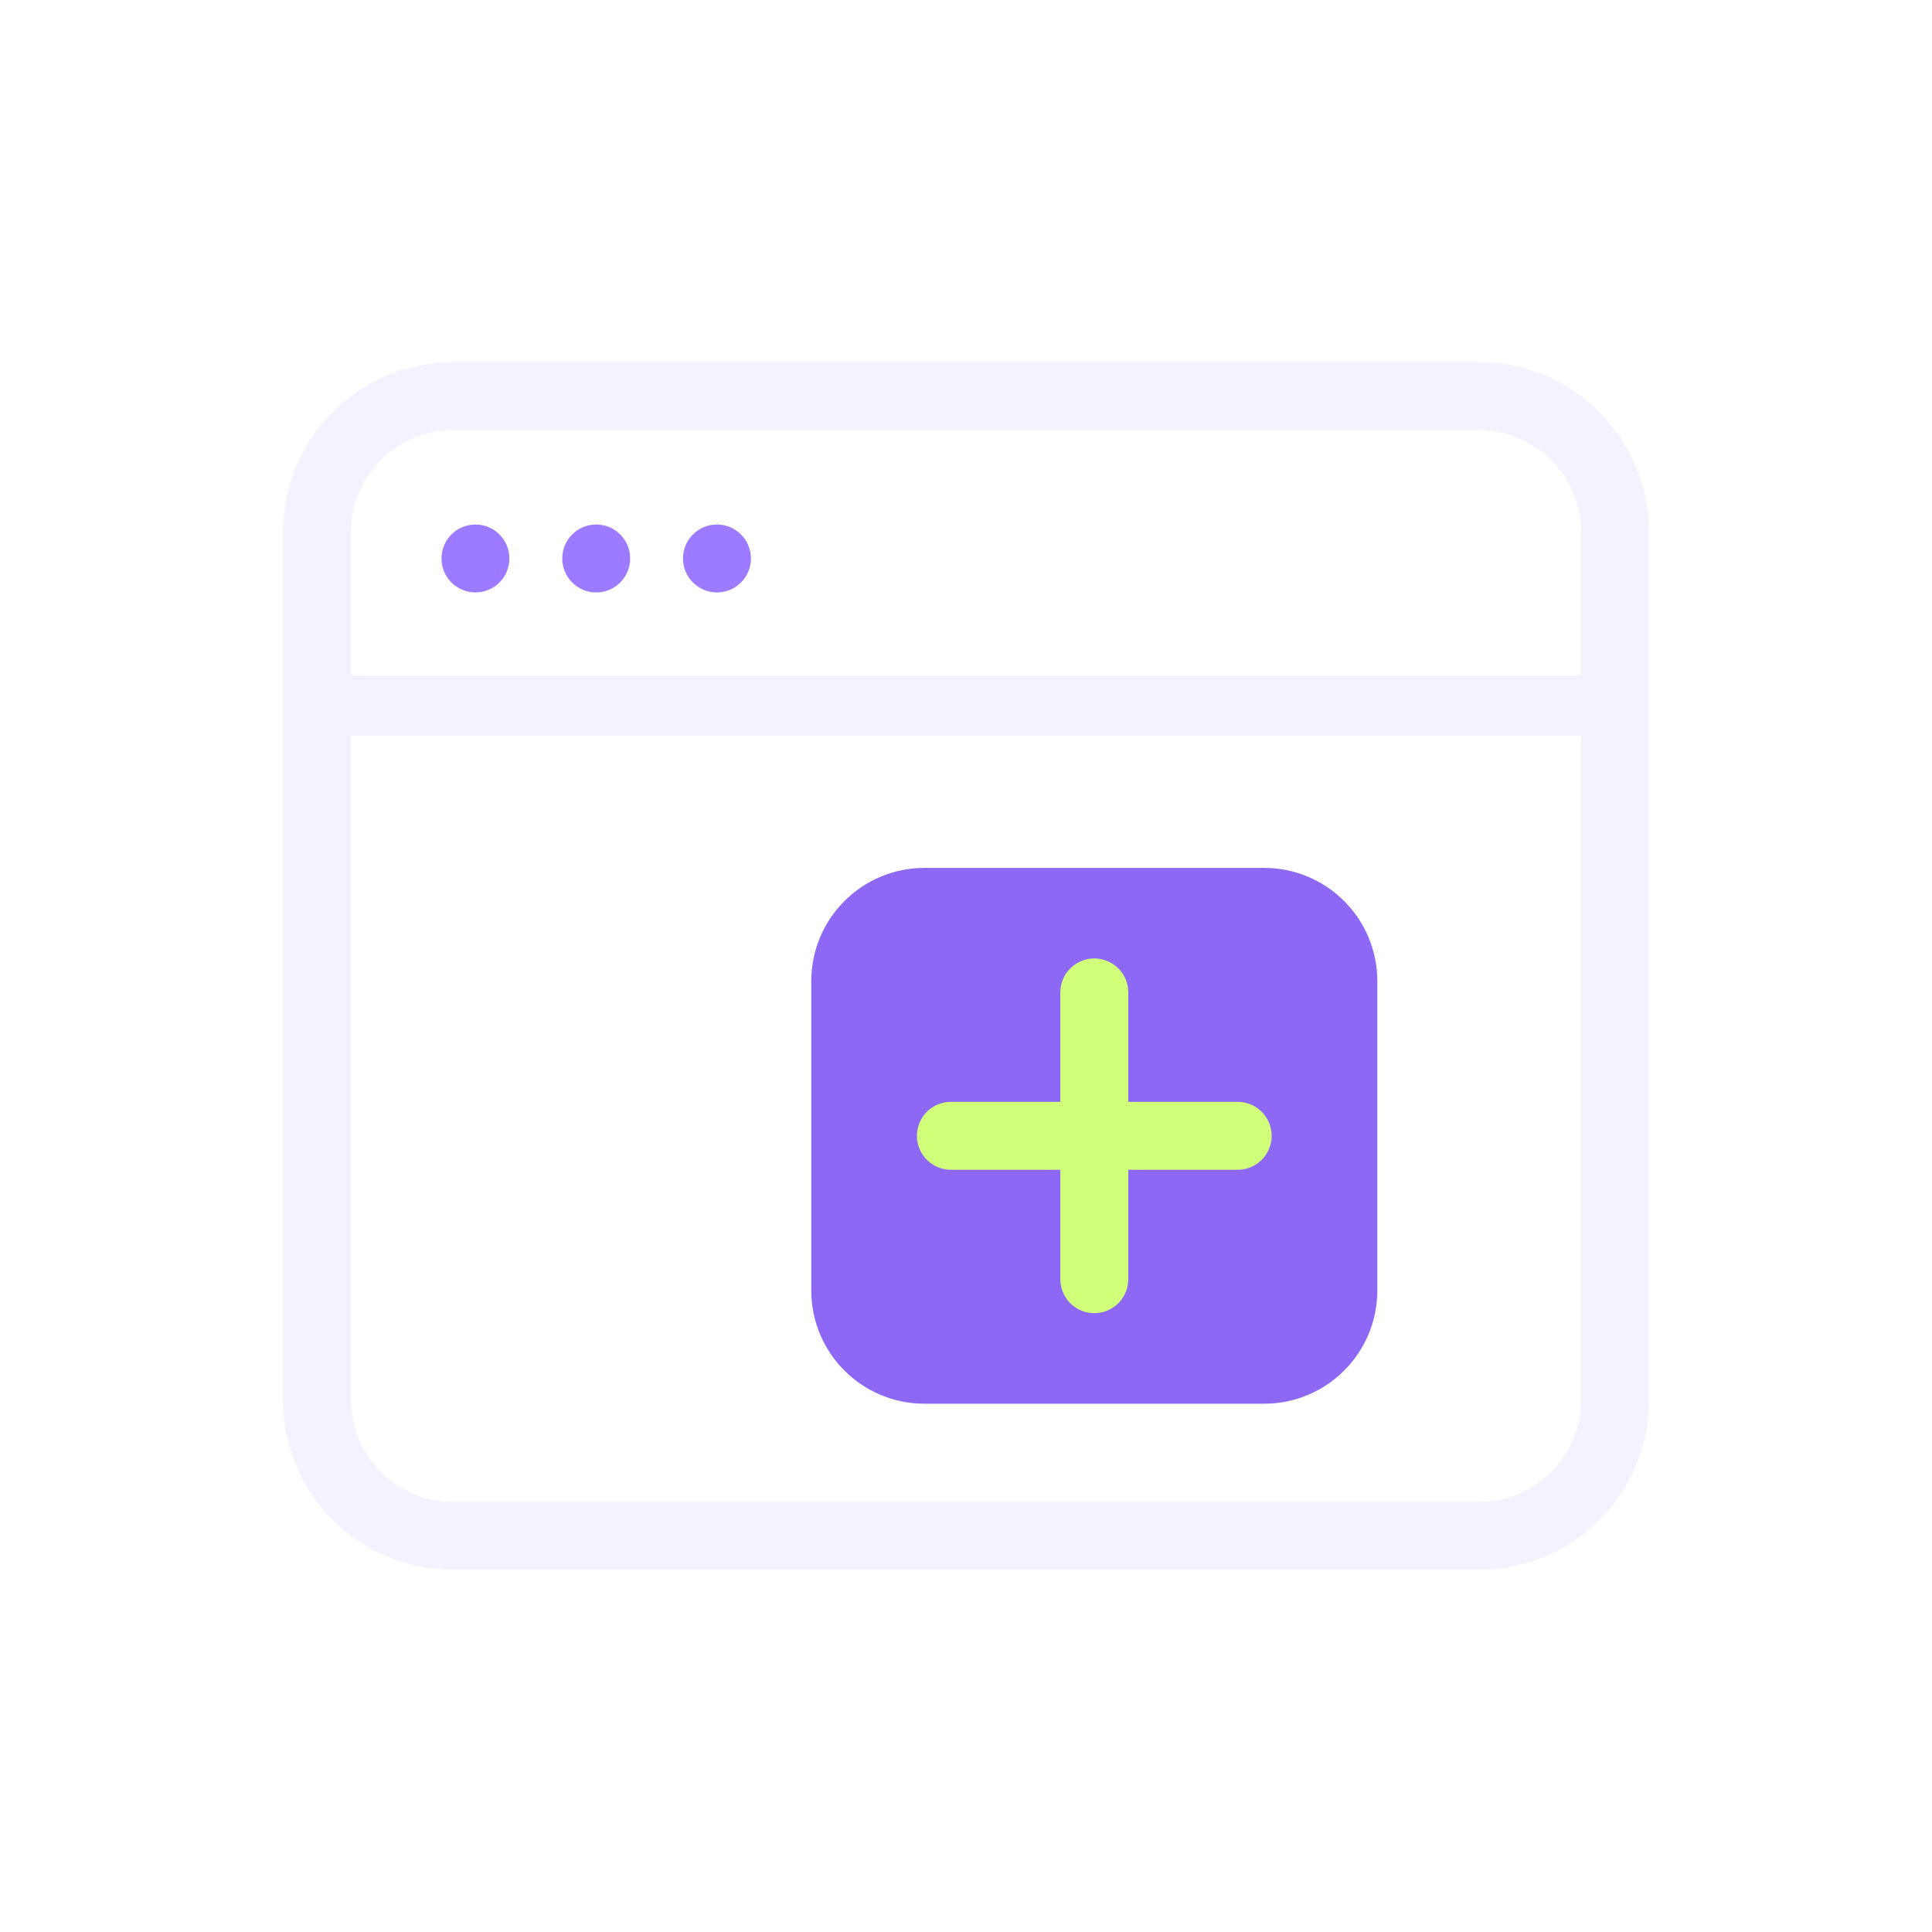
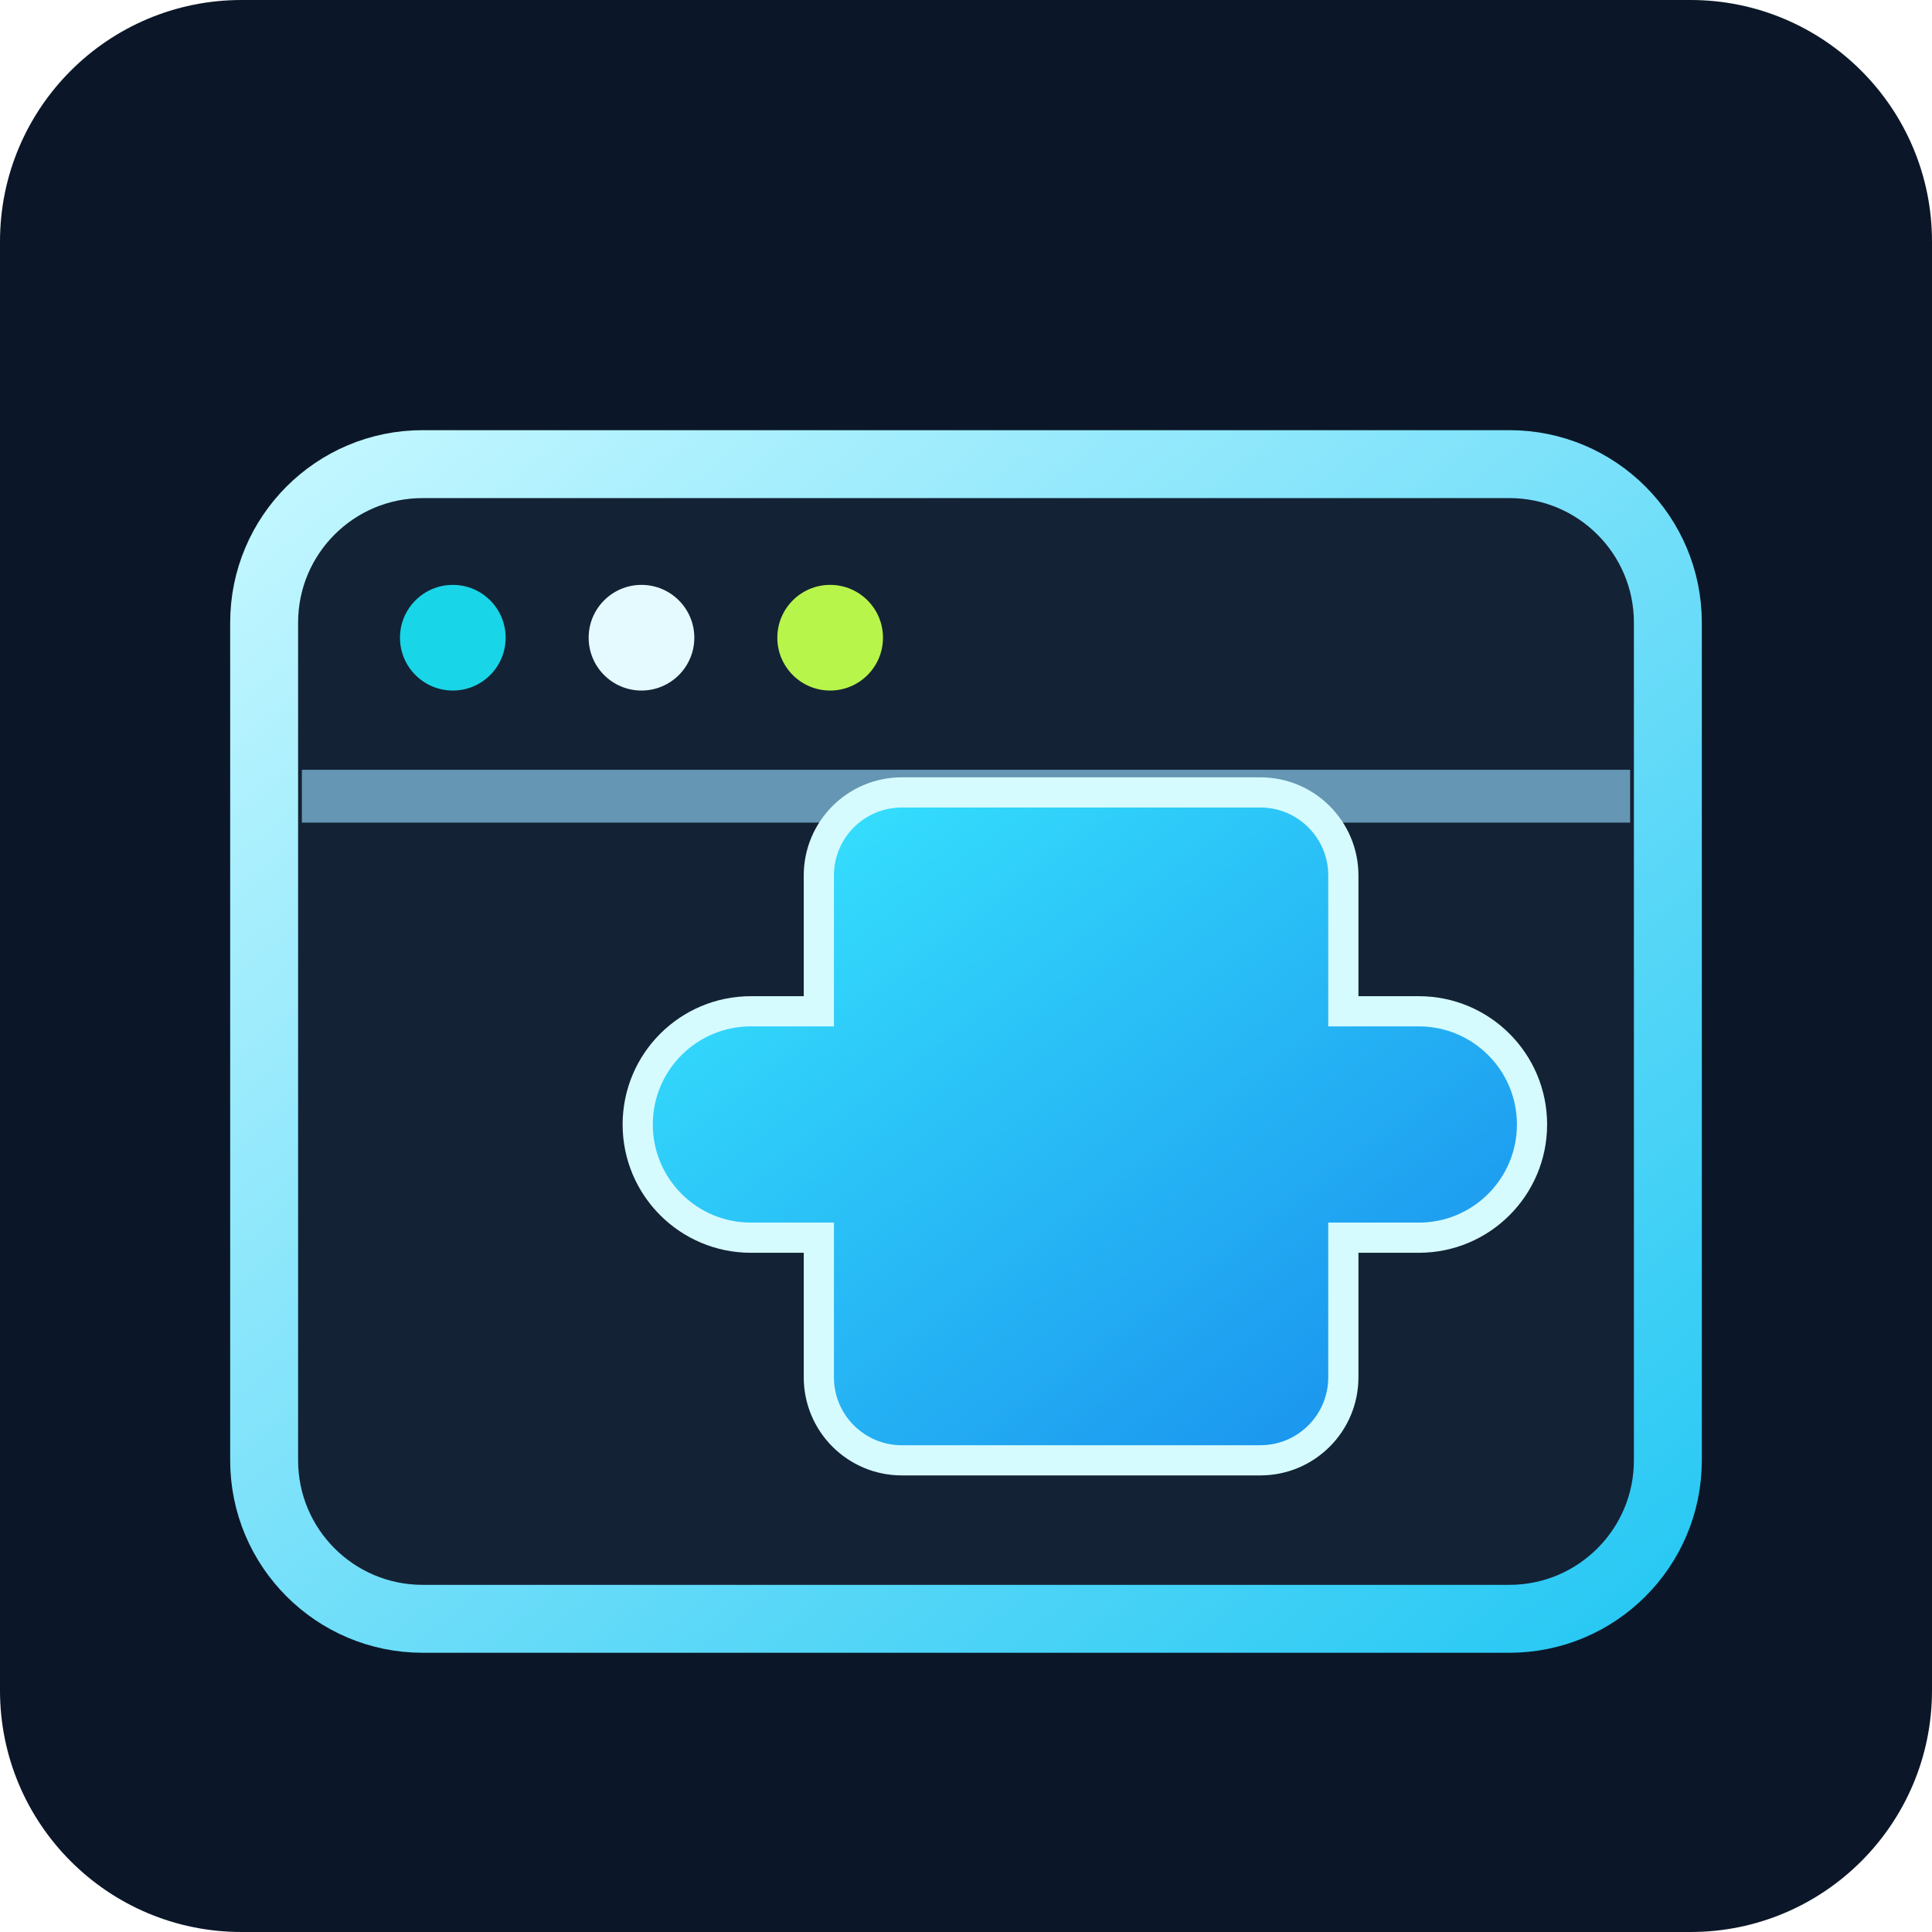
<svg xmlns="http://www.w3.org/2000/svg" viewBox="0 0 512 512">
-   <g fill="none" stroke-linecap="round" stroke-linejoin="round">
-     <rect x="84" y="105" width="344" height="302" rx="36" stroke="#f5f2ff" stroke-width="18" />
-     <path d="M91 187h330" stroke="#f5f2ff" stroke-width="16" />
-     <circle cx="126" cy="148" r="9" fill="#9b7bff" stroke="none" />
-     <circle cx="158" cy="148" r="9" fill="#9b7bff" stroke="none" />
-     <circle cx="190" cy="148" r="9" fill="#9b7bff" stroke="none" />
-     <rect x="215" y="230" width="150" height="142" rx="30" fill="#8d68f5" stroke="none" />
-     <path d="M290 263v76m-38-38h76" stroke="#d0ff79" stroke-width="18" />
-   </g>
+   <defs>
+     <linearGradient id="cyan" x1="0" y1="0" x2="1" y2="1">
+       <stop stop-color="#c4f7ff" />
+       <stop offset="1" stop-color="#26c8f4" />
+     </linearGradient>
+     <linearGradient id="tile" x1="0" y1="0" x2="1" y2="1">
+       <stop stop-color="#39eaff" />
+       <stop offset="1" stop-color="#1689ec" />
+     </linearGradient>
+   </defs>
+   <rect width="512" height="512" rx="64" fill="#0b1728" />
+   <rect x="70" y="123" width="372" height="306" rx="42" fill="#142235" stroke="url(#cyan)" stroke-width="18" />
+   <path d="M80 211h352" stroke="#6596b4" stroke-width="14" />
+   <circle cx="120" cy="169" r="14" fill="#18d6e7" />
+   <circle cx="170" cy="169" r="14" fill="#e5faff" />
+   <circle cx="220" cy="169" r="14" fill="#b8f54b" />
+   <path d="M286 210h48a22 22 0 0 1 22 22v36h20a30 30 0 1 1 0 60h-20v37a22 22 0 0 1-22 22h-95a22 22 0 0 1-22-22v-37h-18a30 30 0 1 1 0-60h18v-36a22 22 0 0 1 22-22z" fill="url(#tile)" stroke="#d6fbff" stroke-width="8" />
</svg>
